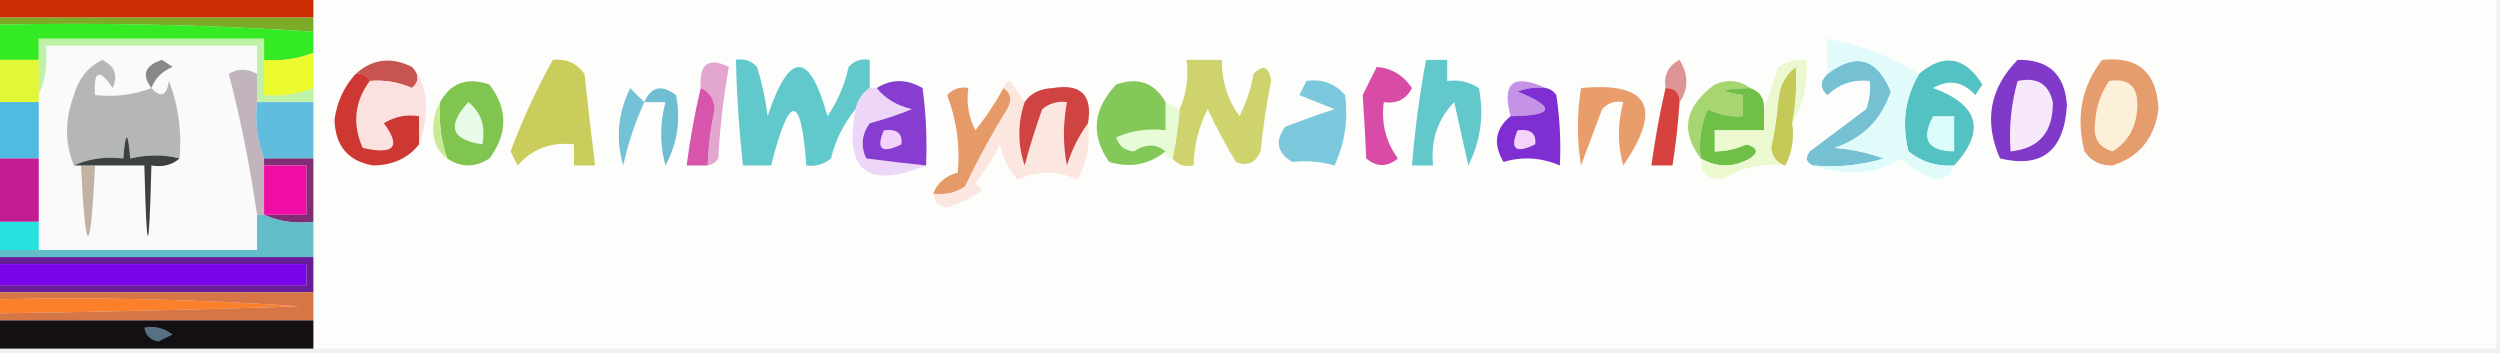
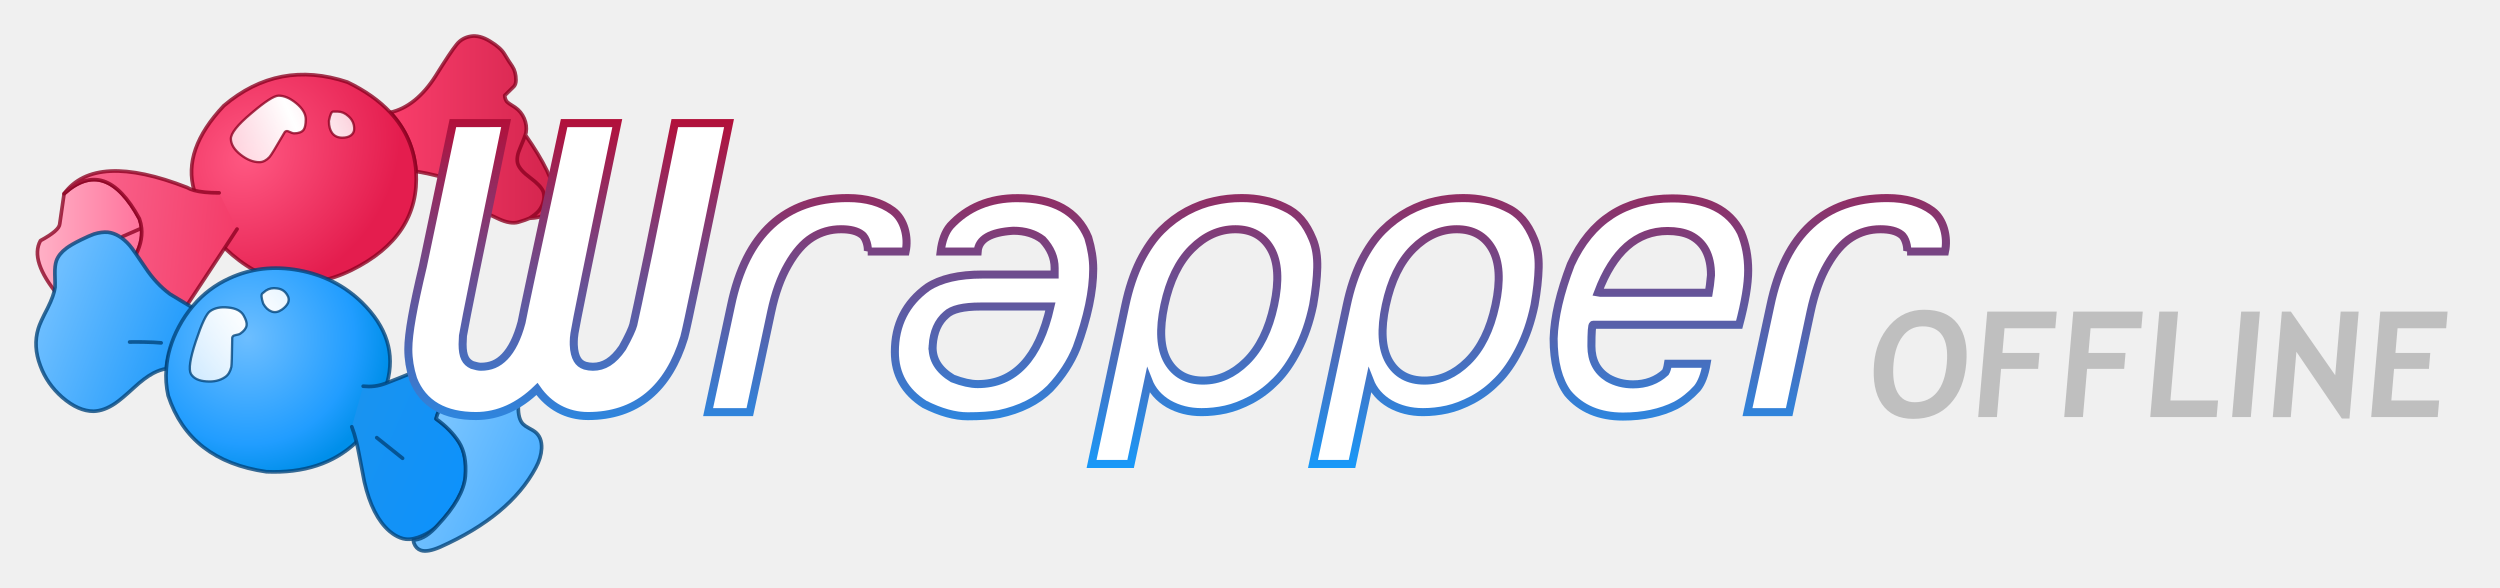
- <svg xmlns="http://www.w3.org/2000/svg" version="1.1" width="355px" height="50px" style="shape-rendering:geometricPrecision; text-rendering:geometricPrecision; image-rendering:optimizeQuality; fill-rule:evenodd; clip-rule:evenodd">
-   <g>
-     <path style="opacity:1" fill="#fdfdfc" d="M 44.5,-0.5 C 147.833,-0.5 251.167,-0.5 354.5,-0.5C 354.5,16.167 354.5,32.833 354.5,49.5C 251.167,49.5 147.833,49.5 44.5,49.5C 44.5,48.167 44.5,46.833 44.5,45.5C 44.5,44.167 44.5,42.833 44.5,41.5C 44.5,39.833 44.5,38.167 44.5,36.5C 44.5,34.833 44.5,33.167 44.5,31.5C 44.5,28.5 44.5,25.5 44.5,22.5C 44.5,19.833 44.5,17.167 44.5,14.5C 44.5,13.833 44.5,13.167 44.5,12.5C 44.5,10.833 44.5,9.167 44.5,7.5C 44.5,6.5 44.5,5.5 44.5,4.5C 44.5,3.833 44.5,3.167 44.5,2.5C 44.5,1.5 44.5,0.5 44.5,-0.5 Z" />
+ <svg xmlns="http://www.w3.org/2000/svg" width="745.8" height="175.127" viewBox="0 0 745.8 175.127">
+   <defs>
+     <linearGradient id="textBorder" gradientUnits="userSpaceOnUse" x1="121.291" y1="34.052" x2="121.291" y2="138.65">
+       <stop style="stop-color:#b30f39" offset="0" />
+       <stop style="stop-color:#1899f9" offset="1" />
+     </linearGradient>
+     <linearGradient id="pinkCandyInner" gradientUnits="userSpaceOnUse" x1="10.614" y1="70.886" x2="42.833" y2="70.886">
+       <stop style="stop-color:#ffb2c7" offset="0" />
+       <stop style="stop-color:#ff729b" offset="1" />
+     </linearGradient>
+     <linearGradient id="pinkCandyLeft" gradientUnits="userSpaceOnUse" x1="22.222" y1="68.132" x2="71.271" y2="73.197">
+       <stop style="stop-color:#fa678f" offset="0" />
+       <stop style="stop-color:#f33b68" offset="1" />
+     </linearGradient>
+     <radialGradient id="pinkCandyCenter" gradientUnits="userSpaceOnUse" cx="79.415" cy="37.505" fx="79.415" fy="37.505" r="34.026" gradientTransform="matrix(1.11868,-0.8517757,0.7344167,0.9645467,-42.54567,78.2734)">
+       <stop style="stop-color:#ff5882" offset="0" />
+       <stop style="stop-color:#e41d4e" offset="1" />
+     </radialGradient>
+     <linearGradient id="pinkCandyShine" gradientUnits="userSpaceOnUse" spreadMethod="reflect" x1="88.09" y1="37.543" x2="114.016" y2="25.967">
+       <stop style="stop-color:#fff" offset="0" />
+       <stop style="stop-color:#fff;stop-opacity:0.63" offset="1" />
+     </linearGradient>
+     <linearGradient id="pinkCandyRight" gradientUnits="userSpaceOnUse" x1="115.871" y1="38.611" x2="166.09" y2="38.611">
+       <stop style="stop-color:#f93e6b" offset="0" />
+       <stop style="stop-color:#d3244d" offset="1" />
+     </linearGradient>
+     <linearGradient id="blueCandyInner" gradientUnits="userSpaceOnUse" x1="115.469" y1="121.908" x2="158.597" y2="141.458">
+       <stop style="stop-color:#8fcfff" offset="0" />
+       <stop style="stop-color:#4fb0ff" offset="1" />
+     </linearGradient>
+     <linearGradient id="blueCandyLeft" gradientUnits="userSpaceOnUse" x1="16.677" y1="84.076" x2="74.229" y2="106.453">
+       <stop style="stop-color:#6dbeff" offset="0" />
+       <stop style="stop-color:#008cfa" offset="1" />
+     </linearGradient>
+     <radialGradient id="blueCandyCenter" gradientUnits="userSpaceOnUse" cx="90.215" cy="103.706" fx="90.215" fy="103.706" r="34.167" gradientTransform="matrix(0.9835488,-0.7661843,0.7690766,0.9872616,-94.73445,67.34679)">
+       <stop style="stop-color:#6dbeff" offset="0" />
+       <stop style="stop-color:#219dff" offset="0.75" />
+       <stop style="stop-color:#008fea" offset="1" />
+     </radialGradient>
+     <linearGradient id="blueCandyShine" gradientUnits="userSpaceOnUse" spreadMethod="reflect" x1="73.224" y1="91.764" x2="102.862" y2="67.974">
+       <stop style="stop-color:#fff" offset="0" />
+       <stop style="stop-color:#fff;stop-opacity:0.63" offset="1" />
+     </linearGradient>
+     <linearGradient id="blueCandyRight" gradientUnits="userSpaceOnUse" x1="153.811" y1="145.033" x2="200.342" y2="165.585">
+       <stop style="stop-color:#1993f0" offset="0" />
+       <stop style="stop-color:#0a91ff" offset="1" />
+     </linearGradient>
+   </defs>
+   <g title="Pink candy" style="stroke:#8a0021;stroke-width:1.1;stroke-linecap:round;stroke-linejoin:round;stroke-dasharray:none;stroke-opacity:0.78">
+     <path d="m 19.121,57.784 -1.3,9 q -0.1,1.95 -5.75,5 -3.3,5.95 5.35,16.4 l 22.45,-10.95 q 2.8,-4.8 2.35,-9.15 l -5.6,2.45 5.6,-2.45 q -0.15,-1.45 -0.65,-2.85 -10.15,-18.65 -22.45,-7.45 z" style="fill:url(#pinkCandyInner)" />
+     <path d="m 156.721,40.234 c -0.267,0.8 -0.783,2.1 -1.55,3.9 -0.8,1.8 -1.05,3.317 -0.75,4.55 0.333,1.3 1.567,2.733 3.7,4.3 2.2,1.633 3.517,3.033 3.95,4.2 0.3,0.9 0.317,1.867 0.05,2.9 -0.233,0.967 -0.667,1.867 -1.3,2.7 -0.733,0.867 -1.7,1.65 -2.9,2.35 0.133,-0.033 0.267,-0.05 0.4,-0.05 10.133,-0.533 9.6,-8.817 -1.6,-24.85 m -3.9,-20.45 c -0.767,-1.1 -1.533,-2.3 -2.3,-3.6 -0.767,-1.3 -2.2,-2.583 -4.3,-3.85 -2.1,-1.3 -4.033,-1.8 -5.8,-1.5 -1.767,0.3 -3.183,1.133 -4.25,2.5 -1.1,1.333 -3.167,4.433 -6.2,9.3 -1.9,3 -4,5.433 -6.3,7.3 -2.333,1.867 -4.75,3.067 -7.25,3.6 4.6,4.933 7.167,10.8 7.7,17.6 4.8,0.8 8.2,1.7 10.2,2.7 2,0.967 3.867,2.633 5.6,5 1.733,2.367 3.067,3.767 4,4.2 0.933,0.433 2.567,1.2 4.9,2.3 2.3,1.067 4.233,1.383 5.8,0.95 1.567,-0.467 2.667,-0.85 3.3,-1.15 1.2,-0.7 2.167,-1.483 2.9,-2.35 0.633,-0.833 1.067,-1.733 1.3,-2.7 0.267,-1.033 0.25,-2 -0.05,-2.9 -0.433,-1.167 -1.75,-2.567 -3.95,-4.2 -2.133,-1.567 -3.367,-3 -3.7,-4.3 -0.3,-1.233 -0.05,-2.75 0.75,-4.55 0.767,-1.8 1.283,-3.1 1.55,-3.9 0.1,-0.3 0.167,-0.533 0.2,-0.7 0.233,-1.4 0.05,-2.8 -0.55,-4.2 -0.6,-1.367 -1.5,-2.467 -2.7,-3.3 -1.333,-0.8 -2.167,-1.383 -2.5,-1.75 -0.367,-0.5 -0.567,-1.1 -0.6,-1.8 l 2.75,-2.7 c 0.4,-0.433 0.6,-1.067 0.6,-1.9 0,-1.633 -0.367,-3 -1.1,-4.1 z" style="fill:url(#pinkCandyRight)" />
+     <g title="Pink candy center">
+       <path d="m 116.421,33.534 c -3.267,-3.5 -7.533,-6.517 -12.8,-9.05 -13.667,-4.533 -25.95,-2.183 -36.85,7.05 -8.267,8.767 -11.217,17.183 -8.85,25.25 3.033,8.795 4.705,12.417 9.1,17.2 11.567,11.1 24.183,13.3 37.85,6.6 13.633,-6.733 20.05,-16.55 19.25,-29.45 -0.533,-6.8 -3.1,-12.667 -7.7,-17.6" style="fill:url(#pinkCandyCenter)" />
+       <path d="m 98.121,36.184 q 0,2.2 0.95,3.5 1.05,1.4 3.05,1.4 1.55,0 2.5,-0.65 1.05,-0.75 1.05,-2 0,-2.25 -1.7,-3.75 -1.5,-1.4 -3.25,-1.4 -0.5,0 -1.3,0 -0.8,0 -1.3,2.8 m -9.75,-5.3 q -2.75,-2.25 -5.25,-2.25 -2,0 -8.15,5.25 -6.2,5.2 -6.1,7.7 0.1,2.5 2.95,4.7 2.8,2.2 5.55,2.2 1.6,0 3.05,-1.55 0.65,-0.7 4.25,-6.95 0.5,-1.15 1.55,-0.6 1.05,0.5 1.45,0.5 2.1,0 2.9,-1.05 0.65,-0.9 0.65,-3.15 0,-2.45 -2.85,-4.8 z" style="fill:url(#pinkCandyShine);stroke-width:0.7" />
+     </g>
+     <path d="m 65.371,57.534 c -3.2,0 -5.683,-0.25 -7.45,-0.75 -0.867,-0.233 -1.567,-0.517 -2.1,-0.85 -18.267,-7.133 -30.5,-6.517 -36.7,1.85 8.2,-7.467 15.683,-4.983 22.45,7.45 0.333,0.933 0.55,1.883 0.65,2.85 0.3,2.9 -0.483,5.95 -2.35,9.15 l 13.05,18.15 14.1,-21.4 3.7,-5.65" style="fill:url(#pinkCandyLeft)" />
  </g>
-   <g>
-     <path style="opacity:1" fill="#cd2d04" d="M -0.5,-0.5 C 14.5,-0.5 29.5,-0.5 44.5,-0.5C 44.5,0.5 44.5,1.5 44.5,2.5C 29.5,2.5 14.5,2.5 -0.5,2.5C -0.5,1.5 -0.5,0.5 -0.5,-0.5 Z" />
+   <g title="Blue candy" style="stroke:#00437a;stroke-width:1.1;stroke-linecap:round;stroke-linejoin:round;stroke-dasharray:none;stroke-opacity:0.78">
+     <path d="m 32.171,69.284 c -1.267,-0.1 -2.65,0.083 -4.15,0.55 -0.933,0.333 -2.217,0.9 -3.85,1.7 -2.033,1 -3.5,1.85 -4.4,2.55 -1.467,1.1 -2.45,2.333 -2.95,3.7 -0.333,0.967 -0.483,2.267 -0.45,3.9 0.067,2.2 0.083,3.533 0.05,4 -0.2,1.6 -0.933,3.667 -2.2,6.2 -1.533,2.933 -2.467,4.983 -2.8,6.15 -1.067,3.5 -0.867,7.183 0.6,11.05 1.333,3.633 3.517,6.783 6.55,9.45 3.2,2.767 6.317,4.15 9.35,4.15 2.1,-0.067 4.25,-0.85 6.45,-2.35 1.233,-0.833 3.083,-2.383 5.55,-4.65 2.167,-2 4.1,-3.45 5.8,-4.35 1.333,-0.7 2.633,-1.15 3.9,-1.35 1.047,-11.786 10.181,-16.767 10.181,-16.767 0,0 -3.751,-2.23 -9.081,-5.483 -2.767,-2.033 -5.233,-4.683 -7.4,-7.95 -2.4,-3.6 -3.967,-5.817 -4.7,-6.65 -2.033,-2.3 -4.183,-3.583 -6.45,-3.85 m 10.7,32.75 c 2.1,0.033 3.833,0.117 5.2,0.25 -1.367,-0.133 -3.1,-0.217 -5.2,-0.25 -2.1,-0.033 -3.5,-0.033 -4.2,0 0.7,-0.033 2.1,-0.033 4.2,0 z" style="fill:url(#blueCandyLeft);" />
+     <g title="Blue candy center">
+       <path d="m 49.621,109.984 c -0.233,2.667 -0.05,5.35 0.55,8.05 4.267,12.933 14.033,20.5 29.3,22.7 11.167,0.467 20.117,-2.483 26.85,-8.85 5.618,-5.301 6.18,-8.743 9.15,-17.7 2.433,-8.7 -0.083,-16.7 -7.55,-24 -5.167,-5 -11.417,-8.183 -18.75,-9.55 -7.433,-1.367 -14.35,-0.567 -20.75,2.4 -4.233,1.933 -7.833,4.65 -10.8,8.15 -1.633,1.9 -3.067,4.017 -4.3,6.35 -2.2,4.133 -3.433,8.283 -3.7,12.45 z" style="fill:url(#blueCandyCenter);" />
+       <path d="m 85.771,88.134 q -1,-1.85 -3.1,-2.1 -1.9,-0.3 -3.35,0.65 -0.4,0.3 -1.05,0.85 -0.6,0.5 0.25,3.05 1,1.8 2.5,2.35 1.45,0.55 3.05,-0.55 1.3,-0.9 1.85,-2 0.5,-1.2 -0.15,-2.25 m -27.35,13.65 q -2.6,7.8 -1.45,9.8 1.25,2 4.65,2.2 3.3,0.25 5.55,-1.3 1.35,-0.9 1.85,-3.05 0.15,-0.9 0.25,-8.1 -0.15,-1.2 0.95,-1.35 1.15,-0.2 1.45,-0.45 1.75,-1.2 1.9,-2.5 0.15,-1.1 -0.9,-2.95 -1.2,-2.05 -4.65,-2.35 -3.3,-0.35 -5.35,1.1 -1.65,1.1 -4.25,8.95 z" style="fill:url(#blueCandyShine);stroke-width:0.7" />
+     </g>
+     <path d="m 151.767,151.279 c 0.5,1.3 0.967,2.833 1.4,4.6 0.267,1.067 0.517,2.233 0.75,3.5 0.367,1.833 0.9,4.6 1.6,8.3 1.567,6.867 4.067,11.783 7.5,14.75 1.005,0.864 3.339,2.566 5.867,2.412 3.426,-0.209 7.209,-2.647 8.533,-4.162 5.133,-5.467 7.883,-10.333 8.25,-14.6 0.333,-4.3 -0.317,-7.717 -1.95,-10.25 -1.633,-2.533 -3.9,-4.833 -6.8,-6.9 0.8,-3.3 3.183,-6.6 7.15,-9.9 3.467,-2.9 6.667,-4.4 9.6,-4.5 -0.633,-1.167 -2.833,-1.783 -6.6,-1.85 -7.067,-0.167 -12.633,0.583 -16.7,2.25 -3.5,1.433 -6.183,2.517 -8.492,3.392 -2.308,0.875 -4.408,1.092 -6.708,0.858 m 4.05,15.35 7.7,6.15 -7.7,-6.15" transform="translate(-46.82152,-23.96685)" style="fill:url(#blueCandyRight);" />
+     <path d="m 153.921,115.184 q -0.95,-1.85 -4.55,-3.45 -1.45,-0.65 -2.55,-1.2 -4.4,0.15 -9.6,4.5 -5.95,4.95 -7.15,9.9 4.35,3.1 6.8,6.9 2.45,3.8 1.95,10.25 -0.55,6.4 -8.25,14.6 -3.45,3.95 -6.65,4.35 l -0.6,0.1 q 0,0.45 0.2,0.95 0.6,1.6 2.05,2.1 1.95,0.65 5.75,-1 20.8,-9.3 28.5,-23.65 1.6,-2.9 1.75,-5.75 0.15,-3.35 -2,-5 -0.45,-0.35 -1.75,-1.05 -1.2,-0.65 -1.75,-1.2 -1.55,-1.5 -1.45,-5.4 0.15,-4.4 -0.7,-5.95 z" style="fill:url(#blueCandyInner);" />
  </g>
-   <g>
-     <path style="opacity:1" fill="#7bab27" d="M -0.5,3.5 C -0.5,3.167 -0.5,2.833 -0.5,2.5C 14.5,2.5 29.5,2.5 44.5,2.5C 44.5,3.167 44.5,3.833 44.5,4.5C 29.578,3.517 14.578,3.184 -0.5,3.5 Z" />
+   <g aria-label="Wrapper" transform="translate(0,1.103285)" style="fill:#fff;stroke:url(#textBorder);stroke-width:2.4">
+     <path d="m 258.856,73.934 h 11.315 c 0.896,-4.257 -0.373,-9.599 -3.809,-12.138 -3.436,-2.539 -7.917,-3.809 -13.444,-3.809 -18.747,0 -30.361,10.68 -34.842,32.041 l -6.834,31.817 h 12.436 l 6.386,-29.913 c 1.195,-5.602 2.876,-10.27 5.041,-14.004 2.166,-3.809 4.556,-6.535 7.17,-8.178 2.614,-1.643 5.49,-2.465 8.627,-2.465 2.763,0 4.817,0.523 6.162,1.568 1.419,0.971 2.017,3.96 1.793,5.08 z" />
+     <path d="m 337.285,137.306 5.266,-24.871 q 1.681,4.369 6.05,6.946 4.369,2.465 9.859,2.465 3.585,0 7.17,-0.784 3.585,-0.784 7.618,-2.913 4.145,-2.241 7.506,-5.714 3.473,-3.473 6.386,-9.187 3.025,-5.826 4.593,-13.332 1.12,-6.386 1.232,-11.203 0.112,-4.929 -1.344,-8.402 -1.456,-3.585 -3.473,-5.938 -2.017,-2.353 -5.041,-3.697 -3.025,-1.456 -6.05,-2.017 -3.025,-0.672 -6.61,-0.672 -4.257,0 -8.178,0.896 -3.921,0.784 -8.178,3.025 -4.145,2.241 -7.618,5.714 -3.473,3.473 -6.386,9.187 -2.801,5.714 -4.369,13.108 l -10.083,47.39 z m 11.091,-30.585 q -3.361,-5.826 -1.008,-16.805 2.353,-10.979 8.178,-16.805 5.826,-5.826 12.996,-5.826 7.17,0 10.531,5.826 3.361,5.826 1.008,16.805 -2.353,10.979 -8.29,16.805 -5.826,5.714 -12.884,5.714 -7.17,0 -10.531,-5.714 z" />
+     <path d="m 403.332,137.306 5.266,-24.871 q 1.68,4.369 6.05,6.946 4.369,2.465 9.859,2.465 3.585,0 7.17,-0.784 3.585,-0.784 7.618,-2.913 4.145,-2.241 7.506,-5.714 3.473,-3.473 6.386,-9.187 3.025,-5.826 4.593,-13.332 1.12,-6.386 1.232,-11.203 0.112,-4.929 -1.344,-8.402 -1.456,-3.585 -3.473,-5.938 -2.017,-2.353 -5.041,-3.697 -3.025,-1.456 -6.05,-2.017 -3.025,-0.672 -6.61,-0.672 -4.257,0 -8.178,0.896 -3.921,0.784 -8.178,3.025 -4.145,2.241 -7.618,5.714 -3.473,3.473 -6.386,9.187 -2.801,5.714 -4.369,13.108 l -10.083,47.39 z m 11.091,-30.585 q -3.361,-5.826 -1.008,-16.805 2.353,-10.979 8.178,-16.805 5.826,-5.826 12.996,-5.826 7.17,0 10.531,5.826 3.361,5.826 1.008,16.805 -2.353,10.979 -8.29,16.805 -5.826,5.714 -12.884,5.714 -7.17,0 -10.531,-5.714 z" />
+     <path d="m 568.923,73.934 h 11.315 c 0.896,-4.257 -0.373,-9.599 -3.809,-12.138 -3.436,-2.539 -7.917,-3.809 -13.444,-3.809 -18.747,0 -30.361,10.68 -34.842,32.041 l -6.834,31.817 h 12.436 l 6.386,-29.913 c 1.195,-5.602 2.876,-10.27 5.041,-14.004 2.166,-3.809 4.556,-6.535 7.17,-8.178 2.614,-1.643 5.49,-2.465 8.627,-2.465 2.763,0 4.817,0.523 6.162,1.568 1.419,0.971 2.017,3.96 1.793,5.08 z" />
+     <path d="m 303.522,58.008 c 10.816,0 17.855,3.917 21.116,11.751 0.994,3.301 1.491,6.422 1.491,9.365 0,6.601 -1.65,14.435 -4.951,23.502 -1.75,4.335 -4.394,8.391 -7.933,12.168 -3.778,3.738 -8.848,6.283 -15.211,7.635 -2.426,0.437 -5.547,0.656 -9.365,0.656 -3.818,0 -8.112,-1.193 -12.884,-3.579 -5.885,-3.738 -8.828,-8.947 -8.828,-15.628 0,-8.152 3.241,-14.574 9.723,-19.267 3.857,-2.545 9.345,-3.818 16.463,-3.818 h 21.474 v -1.968 c 0,-3.022 -1.193,-5.826 -3.579,-8.411 -2.306,-1.789 -5.229,-2.684 -8.768,-2.684 -6.8,0.437 -10.339,2.465 -10.618,6.203 H 280.616 c 0.398,-3.301 1.352,-5.845 2.863,-7.635 5.09,-5.528 11.771,-8.291 20.042,-8.291 z M 278.231,101.969 c -0.239,4.016 1.75,7.297 5.965,9.842 2.903,1.113 5.388,1.67 7.456,1.67 10.975,0 18.213,-7.715 21.712,-23.144 h -20.818 c -5.17,0 -8.59,0.815 -10.26,2.446 -2.426,2.068 -3.778,5.13 -4.056,9.186 z" />
+     <path d="m 498.91,58.087 c 10.22,0 17.04,3.4 20.46,10.2 1.432,3.42 2.147,7.178 2.147,11.274 0,4.096 -0.895,9.504 -2.684,16.225 h -43.604 c -0.318,0 -0.477,2.127 -0.477,6.382 0,4.255 1.65,7.416 4.951,9.484 2.227,1.273 4.712,1.909 7.456,1.909 3.857,0 7.078,-1.193 9.663,-3.579 0.318,-0.517 0.577,-1.292 0.775,-2.565 h 11.512 c -0.557,3.261 -1.491,5.706 -2.804,7.337 -1.949,2.147 -4.076,3.837 -6.382,5.07 -4.494,2.227 -9.743,3.34 -15.747,3.34 -7.039,0 -12.526,-2.306 -16.463,-6.919 -2.823,-3.857 -4.235,-9.305 -4.235,-16.344 0.199,-6.363 1.909,-13.739 5.13,-22.13 6.005,-13.123 16.105,-19.684 30.302,-19.684 z m -22.19,28.035 0.716,0.119 h 32.33 c 0.239,-1.312 0.457,-3.062 0.656,-5.249 0,-5.885 -2.088,-9.862 -6.263,-11.93 -1.829,-0.835 -4.056,-1.253 -6.681,-1.253 -9.226,0 -16.145,6.104 -20.758,18.312 z" />
+     <path d="m 135.111,35.614 -8.957,42.689 c -2.865,12.027 -4.346,20.054 -4.346,24.768 0,2.963 0.481,5.925 1.428,8.852 l 0.021,0.062 0.023,0.062 c 1.383,3.583 3.772,6.449 6.982,8.287 3.21,1.838 7.152,2.674 11.721,2.674 6.734,0 12.872,-2.898 18.205,-8.062 3.602,5.13 8.876,8.062 15.258,8.062 7.021,0 13.14,-1.984 17.988,-5.977 4.848,-3.993 8.368,-9.88 10.672,-17.436 l 0.012,-0.037 0.01,-0.037 c 0.484,-1.792 1.737,-7.651 3.955,-18.285 2.218,-10.634 4.776,-22.958 8.812,-42.743 l 0.588,-2.879 h -16.176 l -7.814,38.587 c -2.661,12.828 -4.234,20.208 -4.568,21.547 -0.27,1.078 -1.38,3.572 -3.238,6.887 -2.798,4.051 -5.576,5.67 -8.809,5.67 -0.799,0 -1.569,-0.111 -2.336,-0.32 -1.094,-0.377 -1.772,-0.919 -2.33,-1.852 -0.567,-0.947 -0.975,-2.384 -1.047,-4.383 v -1.006 c 0,-0.587 0.066,-1.4 0.213,-2.393 l 0.006,-0.039 0.004,-0.041 c 0.002,-0.017 0.326,-1.894 0.881,-4.723 0.555,-2.829 1.365,-6.865 2.428,-12.102 2.126,-10.473 4.698,-22.868 8.853,-42.948 l 0.598,-2.885 h -15.861 l -0.408,1.896 c -4.156,19.367 -6.739,31.211 -8.886,41.304 -2.12,9.964 -3.175,14.946 -3.402,16.244 -1.265,4.757 -3.016,8.134 -5.029,10.223 -2.014,2.088 -4.218,3.023 -7.145,3.023 -0.505,0 -1.413,-0.165 -2.527,-0.512 -1.963,-0.92 -2.887,-2.497 -2.887,-6.215 0,-0.325 0.039,-1.264 0.109,-2.521 0.852,-4.982 4.576,-23.333 12.275,-60.558 l 0.596,-2.885 z" />
  </g>
-   <g>
-     <path style="opacity:1" fill="#33ea23" d="M -0.5,3.5 C 14.578,3.184 29.578,3.517 44.5,4.5C 44.5,5.5 44.5,6.5 44.5,7.5C 42.283,8.369 39.95,8.702 37.5,8.5C 37.5,7.5 37.5,6.5 37.5,5.5C 26.833,5.5 16.167,5.5 5.5,5.5C 5.5,6.5 5.5,7.5 5.5,8.5C 3.5,8.5 1.5,8.5 -0.5,8.5C -0.5,6.833 -0.5,5.167 -0.5,3.5 Z" />
-   </g>
-   <g>
-     <path style="opacity:1" fill="#bdf2a7" d="M 37.5,8.5 C 37.5,10.167 37.5,11.833 37.5,13.5C 39.95,13.702 42.283,13.369 44.5,12.5C 44.5,13.167 44.5,13.833 44.5,14.5C 41.833,14.5 39.167,14.5 36.5,14.5C 36.5,13.167 36.5,11.833 36.5,10.5C 36.5,9.167 36.5,7.833 36.5,6.5C 26.5,6.5 16.5,6.5 6.5,6.5C 6.802,9.059 6.468,11.393 5.5,13.5C 5.5,11.833 5.5,10.167 5.5,8.5C 5.5,7.5 5.5,6.5 5.5,5.5C 16.167,5.5 26.833,5.5 37.5,5.5C 37.5,6.5 37.5,7.5 37.5,8.5 Z" />
-   </g>
-   <g>
-     <path style="opacity:1" fill="#f9faf9" d="M 36.5,10.5 C 35.033,9.708 33.7,9.708 32.5,10.5C 34.199,17.043 35.533,23.709 36.5,30.5C 36.5,32.167 36.5,33.833 36.5,35.5C 26.167,35.5 15.833,35.5 5.5,35.5C 5.5,34.167 5.5,32.833 5.5,31.5C 5.5,28.5 5.5,25.5 5.5,22.5C 5.5,19.833 5.5,17.167 5.5,14.5C 5.5,14.167 5.5,13.833 5.5,13.5C 6.468,11.393 6.802,9.059 6.5,6.5C 16.5,6.5 26.5,6.5 36.5,6.5C 36.5,7.833 36.5,9.167 36.5,10.5 Z" />
-   </g>
-   <g>
-     <path style="opacity:1" fill="#e2f836" d="M -0.5,8.5 C 1.5,8.5 3.5,8.5 5.5,8.5C 5.5,10.167 5.5,11.833 5.5,13.5C 5.5,13.833 5.5,14.167 5.5,14.5C 3.5,14.5 1.5,14.5 -0.5,14.5C -0.5,12.5 -0.5,10.5 -0.5,8.5 Z" />
-   </g>
-   <g>
-     <path style="opacity:1" fill="#ebfb2e" d="M 44.5,7.5 C 44.5,9.167 44.5,10.833 44.5,12.5C 42.283,13.369 39.95,13.702 37.5,13.5C 37.5,11.833 37.5,10.167 37.5,8.5C 39.95,8.702 42.283,8.369 44.5,7.5 Z" />
-   </g>
-   <g>
-     <path style="opacity:1" fill="#8a8789" d="M 21.5,12.5 C 20.072,10.623 20.572,9.289 23,8.5C 23.5,8.833 24,9.167 24.5,9.5C 23.006,10.141 22.006,11.141 21.5,12.5 Z" />
-   </g>
-   <g>
-     <path style="opacity:1" fill="#c8544f" d="M 58.5,9.5 C 59.562,10.575 59.562,11.575 58.5,12.5C 56.591,11.652 54.591,11.318 52.5,11.5C 52.158,10.662 51.492,10.328 50.5,10.5C 52.881,8.36 55.548,8.027 58.5,9.5 Z" />
-   </g>
-   <g>
-     <path style="opacity:1" fill="#e3a7cf" d="M 100.5,23.5 C 100.572,20.807 100.905,18.14 101.5,15.5C 101.36,13.97 100.693,12.97 99.5,12.5C 99.248,9.068 100.581,8.068 103.5,9.5C 102.726,13.779 102.226,18.113 102,22.5C 101.617,23.056 101.117,23.389 100.5,23.5 Z" />
-   </g>
-   <g>
-     <path style="opacity:1" fill="#dc9495" d="M 238.5,14.5 C 238.5,13.167 237.833,12.5 236.5,12.5C 236.222,10.654 236.889,9.32 238.5,8.5C 239.793,10.636 239.793,12.636 238.5,14.5 Z" />
-   </g>
-   <g>
-     <path style="opacity:1" fill="#c1b4bd" d="M 36.5,10.5 C 36.5,11.833 36.5,13.167 36.5,14.5C 36.194,17.385 36.527,20.052 37.5,22.5C 37.5,22.833 37.5,23.167 37.5,23.5C 37.5,25.833 37.5,28.167 37.5,30.5C 37.167,30.5 36.833,30.5 36.5,30.5C 35.533,23.709 34.199,17.043 32.5,10.5C 33.7,9.708 35.033,9.708 36.5,10.5 Z" />
-   </g>
-   <g>
-     <path style="opacity:1" fill="#cacd5b" d="M 78.5,8.5 C 80.39,8.296 81.89,8.963 83,10.5C 83.465,14.848 83.965,19.181 84.5,23.5C 83.5,23.5 82.5,23.5 81.5,23.5C 81.5,22.5 81.5,21.5 81.5,20.5C 78.254,20.135 75.588,21.135 73.5,23.5C 73.167,22.833 72.833,22.167 72.5,21.5C 74.196,16.97 76.196,12.636 78.5,8.5 Z" />
-   </g>
-   <g>
-     <path style="opacity:1" fill="#81c551" d="M 63.5,22.5 C 62.612,19.945 62.279,17.279 62.5,14.5C 64.008,11.75 66.341,10.916 69.5,12C 72.128,15.465 72.128,18.965 69.5,22.5C 67.468,23.819 65.468,23.819 63.5,22.5 Z" />
-   </g>
-   <g>
-     <path style="opacity:1" fill="#e89d6b" d="M 224.5,12.5 C 234.153,11.601 236.153,15.268 230.5,23.5C 229.679,20.553 229.679,17.553 230.5,14.5C 229.325,14.281 228.325,14.614 227.5,15.5C 226.499,18.172 225.499,20.839 224.5,23.5C 223.921,19.904 223.921,16.238 224.5,12.5 Z" />
-   </g>
-   <g>
-     <path style="opacity:1" fill="#c4c958" d="M 254.5,17.5 C 254.795,19.735 254.461,21.735 253.5,23.5C 252.351,23.209 251.684,22.376 251.5,21C 251.956,18.853 252.289,16.686 252.5,14.5C 252.598,12.381 253.431,10.714 255,9.5C 255.175,12.157 255.008,14.824 254.5,17.5 Z" />
-   </g>
-   <g>
-     <path style="opacity:1" fill="#b5b7b7" d="M 21.5,12.5 C 22.825,13.953 23.658,13.619 24,11.5C 25.337,15.026 25.837,18.692 25.5,22.5C 23.302,21.933 20.969,21.933 18.5,22.5C 18.167,18.5 17.833,18.5 17.5,22.5C 14.941,22.198 12.607,22.532 10.5,23.5C 9.194,20.313 9.194,16.98 10.5,13.5C 11.136,11.205 12.469,9.539 14.5,8.5C 16.283,9.348 16.783,10.681 16,12.5C 14.092,9.668 13.259,10.001 13.5,13.5C 16.385,13.806 19.052,13.473 21.5,12.5 Z" />
-   </g>
-   <g>
-     <path style="opacity:1" fill="#fbe2e1" d="M 58.5,9.5 C 59.787,10.871 60.453,12.705 60.5,15C 60.494,17.033 60.161,18.866 59.5,20.5C 59.5,19.167 59.5,17.833 59.5,16.5C 57.712,16.215 56.045,16.548 54.5,17.5C 57.003,20.856 56.003,22.023 51.5,21C 50.01,17.603 50.344,14.436 52.5,11.5C 54.591,11.318 56.591,11.652 58.5,12.5C 59.562,11.575 59.562,10.575 58.5,9.5 Z" />
-   </g>
-   <g>
-     <path style="opacity:1" fill="#6ebdd3" d="M 91.5,14.5 C 92.455,12.29 93.955,11.957 96,13.5C 96.694,17.002 96.194,20.335 94.5,23.5C 93.679,20.553 93.679,17.553 94.5,14.5C 93.5,14.5 92.5,14.5 91.5,14.5 Z" />
-   </g>
-   <g>
-     <path style="opacity:1" fill="#a6d571" d="M 248.5,12.5 C 244.162,12.622 243.828,12.955 247.5,13.5C 247.5,14.5 247.5,15.5 247.5,16.5C 245.738,16.643 244.071,16.309 242.5,15.5C 241.526,17.743 241.192,20.076 241.5,22.5C 238.562,18.608 239.229,15.108 243.5,12C 245.387,11.22 247.054,11.387 248.5,12.5 Z" />
-   </g>
-   <g>
-     <path style="opacity:1" fill="#e69d6e" d="M 298.5,8.5 C 303.627,7.958 306.294,10.291 306.5,15.5C 305.971,19.585 303.805,22.251 300,23.5C 298.289,23.561 296.956,22.894 296,21.5C 294.743,16.617 295.576,12.284 298.5,8.5 Z" />
-   </g>
-   <g>
-     <path style="opacity:1" fill="#ced36d" d="M 166.5,22.5 C 166.993,20.194 167.326,17.861 167.5,15.5C 168.468,13.393 168.802,11.059 168.5,8.5C 170.167,8.5 171.833,8.5 173.5,8.5C 173.46,11.425 174.293,14.091 176,16.5C 176.973,14.608 177.64,12.608 178,10.5C 179.342,9.098 180.176,9.431 180.5,11.5C 179.837,14.806 179.337,18.139 179,21.5C 178.275,23.158 177.108,23.658 175.5,23C 174.035,20.57 172.702,18.07 171.5,15.5C 170.205,18.012 169.539,20.679 169.5,23.5C 168.209,23.737 167.209,23.404 166.5,22.5 Z" />
-   </g>
-   <g>
-     <path style="opacity:1" fill="#d84ca8" d="M 195.5,9.5 C 197.606,9.679 199.272,10.679 200.5,12.5C 199.68,14.111 198.346,14.778 196.5,14.5C 196.11,17.466 196.777,20.132 198.5,22.5C 196.994,23.747 195.494,23.747 194,22.5C 193.873,19.396 193.707,16.396 193.5,13.5C 194.18,12.14 194.847,10.807 195.5,9.5 Z" />
-   </g>
-   <g>
-     <path style="opacity:1" fill="#c493e7" d="M 219.5,12.5 C 218.127,12.343 216.793,12.51 215.5,13C 221.03,15.259 220.696,16.426 214.5,16.5C 213.213,11.733 214.88,10.4 219.5,12.5 Z" />
-   </g>
-   <g>
-     <path style="opacity:1" fill="#70c048" d="M 248.5,12.5 C 249.906,12.973 250.573,13.973 250.5,15.5C 250.5,16.5 250.5,17.5 250.5,18.5C 248.167,18.5 245.833,18.5 243.5,18.5C 243.5,19.5 243.5,20.5 243.5,21.5C 245.06,21.481 246.56,21.148 248,20.5C 249.608,20.974 249.774,21.641 248.5,22.5C 246.135,23.822 243.802,23.822 241.5,22.5C 241.192,20.076 241.526,17.743 242.5,15.5C 244.071,16.309 245.738,16.643 247.5,16.5C 247.5,15.5 247.5,14.5 247.5,13.5C 243.828,12.955 244.162,12.622 248.5,12.5 Z" />
-   </g>
-   <g>
-     <path style="opacity:1" fill="#cbea95" d="M 62.5,14.5 C 62.279,17.279 62.612,19.945 63.5,22.5C 62.252,21.666 61.585,20.333 61.5,18.5C 61.511,16.955 61.844,15.622 62.5,14.5 Z" />
-   </g>
-   <g>
-     <path style="opacity:1" fill="#e8fbe9" d="M 66.5,14.5 C 68.308,15.918 68.975,17.918 68.5,20.5C 64.067,19.869 63.4,17.869 66.5,14.5 Z" />
-   </g>
-   <g>
-     <path style="opacity:1" fill="#76c0d3" d="M 257.5,23.5 C 256.475,23.103 256.308,22.437 257,21.5C 259.667,19.5 262.333,17.5 265,15.5C 265.49,14.207 265.657,12.873 265.5,11.5C 263.173,11.247 261.173,11.914 259.5,13.5C 258.438,12.575 258.438,11.575 259.5,10.5C 263.517,7.402 266.517,8.236 268.5,13C 267.193,16.974 264.526,19.641 260.5,21C 262.9,21.186 265.234,21.686 267.5,22.5C 264.232,23.487 260.898,23.82 257.5,23.5 Z" />
-   </g>
-   <g>
-     <path style="opacity:1" fill="#54c1c3" d="M 277.5,23.5 C 275.064,23.683 272.897,23.016 271,21.5C 270.013,17.525 270.513,13.858 272.5,10.5C 276.002,7.524 279.002,8.024 281.5,12C 281.167,12.5 280.833,13 280.5,13.5C 278.724,11.553 276.724,11.22 274.5,12.5C 281.012,14.888 282.012,18.555 277.5,23.5 Z" />
-   </g>
-   <g>
-     <path style="opacity:1" fill="#8139ca" d="M 286.5,8.5 C 290.919,8.419 293.252,10.586 293.5,15C 293.103,21.424 289.936,23.924 284,22.5C 281.688,17.229 282.522,12.562 286.5,8.5 Z" />
-   </g>
-   <g>
-     <path style="opacity:1" fill="#f7e8fc" d="M 286.5,11.5 C 289.261,10.915 290.927,11.915 291.5,14.5C 291.56,18.756 289.56,21.09 285.5,21.5C 285.253,18.061 285.586,14.728 286.5,11.5 Z" />
-   </g>
-   <g>
-     <path style="opacity:1" fill="#60bdde" d="M 36.5,14.5 C 39.167,14.5 41.833,14.5 44.5,14.5C 44.5,17.167 44.5,19.833 44.5,22.5C 42.167,22.5 39.833,22.5 37.5,22.5C 36.527,20.052 36.194,17.385 36.5,14.5 Z" />
-   </g>
-   <g>
-     <path style="opacity:1" fill="#73c2d7" d="M 91.5,14.5 C 90.185,17.353 89.185,20.353 88.5,23.5C 87.399,19.753 87.732,16.086 89.5,12.5C 90.182,13.243 90.849,13.909 91.5,14.5 Z" />
-   </g>
-   <g>
-     <path style="opacity:1" fill="#fce6e0" d="M 142.5,12.5 C 142.56,11.957 142.893,11.624 143.5,11.5C 144.176,12.602 144.842,13.602 145.5,14.5C 144.491,17.527 144.491,20.527 145.5,23.5C 146.228,20.788 147.061,18.121 148,15.5C 149.011,14.663 150.178,14.33 151.5,14.5C 150.932,17.588 150.932,20.588 151.5,23.5C 152.208,21.255 153.208,19.255 154.5,17.5C 154.875,20.396 154.375,23.063 153,25.5C 150.199,24.205 147.366,24.205 144.5,25.5C 143.194,24.088 142.36,22.421 142,20.5C 141.017,22.448 139.85,24.282 138.5,26C 138.833,26.333 139.167,26.667 139.5,27C 137.933,28.076 136.266,28.909 134.5,29.5C 133.287,29.253 132.62,28.586 132.5,27.5C 134.144,27.713 135.644,27.38 137,26.5C 138.816,22.707 140.816,19.04 143,15.5C 143.74,14.251 143.573,13.251 142.5,12.5 Z" />
-   </g>
-   <g>
-     <path style="opacity:1" fill="#4fbbe1" d="M -0.5,14.5 C 1.5,14.5 3.5,14.5 5.5,14.5C 5.5,17.167 5.5,19.833 5.5,22.5C 3.5,22.5 1.5,22.5 -0.5,22.5C -0.5,19.833 -0.5,17.167 -0.5,14.5 Z" />
-   </g>
-   <g>
-     <path style="opacity:1" fill="#d756ac" d="M 99.5,12.5 C 100.693,12.97 101.36,13.97 101.5,15.5C 100.905,18.14 100.572,20.807 100.5,23.5C 99.5,23.5 98.5,23.5 97.5,23.5C 97.984,19.768 98.651,16.101 99.5,12.5 Z" />
-   </g>
-   <g>
-     <path style="opacity:1" fill="#61c9cb" d="M 123.5,12.5 C 122.449,13.222 121.782,14.222 121.5,15.5C 119.837,17.493 118.67,19.826 118,22.5C 116.989,23.337 115.822,23.67 114.5,23.5C 113.765,13.188 112.098,13.188 109.5,23.5C 108.167,23.5 106.833,23.5 105.5,23.5C 104.947,18.518 104.613,13.518 104.5,8.5C 105.675,8.281 106.675,8.614 107.5,9.5C 108.213,11.776 108.713,14.109 109,16.5C 112.097,7.194 114.931,7.194 117.5,16.5C 118.949,14.389 119.949,12.056 120.5,9.5C 121.325,8.614 122.325,8.281 123.5,8.5C 123.5,9.833 123.5,11.167 123.5,12.5 Z" />
-   </g>
-   <g>
-     <path style="opacity:1" fill="#e7fbd7" d="M 165.5,14.5 C 166.167,14.833 166.833,15.167 167.5,15.5C 167.326,17.861 166.993,20.194 166.5,22.5C 165.833,22.5 165.5,22.167 165.5,21.5C 164.177,20.392 162.677,20.392 161,21.5C 159.72,21.387 158.887,20.72 158.5,19.5C 160.743,18.526 163.076,18.192 165.5,18.5C 165.5,17.167 165.5,15.833 165.5,14.5 Z" />
-   </g>
-   <g>
-     <path style="opacity:1" fill="#63c8cb" d="M 202.5,8.5 C 203.5,8.5 204.5,8.5 205.5,8.5C 205.5,9.5 205.5,10.5 205.5,11.5C 207.144,11.287 208.644,11.62 210,12.5C 210.761,16.337 210.261,20.004 208.5,23.5C 207.833,20.5 207.167,17.5 206.5,14.5C 204.133,16.95 203.133,19.95 203.5,23.5C 202.5,23.5 201.5,23.5 200.5,23.5C 200.908,18.463 201.574,13.463 202.5,8.5 Z" />
-   </g>
-   <g>
-     <path style="opacity:1" fill="#7f2fd1" d="M 219.5,12.5 C 220.117,12.611 220.617,12.944 221,13.5C 221.498,16.817 221.665,20.15 221.5,23.5C 218.838,22.361 216.171,22.194 213.5,23C 211.98,20.448 212.313,18.282 214.5,16.5C 220.696,16.426 221.03,15.259 215.5,13C 216.793,12.51 218.127,12.343 219.5,12.5 Z" />
-   </g>
-   <g>
-     <path style="opacity:1" fill="#d6423d" d="M 236.5,12.5 C 237.833,12.5 238.5,13.167 238.5,14.5C 238.296,17.518 237.963,20.518 237.5,23.5C 236.5,23.5 235.5,23.5 234.5,23.5C 235.008,19.803 235.674,16.136 236.5,12.5 Z" />
-   </g>
-   <g>
-     <path style="opacity:1" fill="#ecf8cf" d="M 254.5,17.5 C 255.008,14.824 255.175,12.157 255,9.5C 253.431,10.714 252.598,12.381 252.5,14.5C 252.289,16.686 251.956,18.853 251.5,21C 251.684,22.376 252.351,23.209 253.5,23.5C 250.462,23.028 247.462,23.695 244.5,25.5C 242.484,25.484 241.484,24.484 241.5,22.5C 243.802,23.822 246.135,23.822 248.5,22.5C 249.774,21.641 249.608,20.974 248,20.5C 246.56,21.148 245.06,21.481 243.5,21.5C 243.5,20.5 243.5,19.5 243.5,18.5C 245.833,18.5 248.167,18.5 250.5,18.5C 250.5,17.5 250.5,16.5 250.5,15.5C 251.165,13.631 251.831,11.631 252.5,9.5C 253.736,8.754 255.07,8.421 256.5,8.5C 256.785,11.829 256.118,14.829 254.5,17.5 Z" />
-   </g>
-   <g>
-     <path style="opacity:1" fill="#e1fbfb" d="M 272.5,10.5 C 270.513,13.858 270.013,17.525 271,21.5C 272.897,23.016 275.064,23.683 277.5,23.5C 277.209,24.649 276.376,25.316 275,25.5C 273.08,24.912 271.413,23.912 270,22.5C 268.13,23.744 265.964,24.41 263.5,24.5C 261.304,24.495 259.304,24.162 257.5,23.5C 260.898,23.82 264.232,23.487 267.5,22.5C 265.234,21.686 262.9,21.186 260.5,21C 264.526,19.641 267.193,16.974 268.5,13C 266.517,8.236 263.517,7.402 259.5,10.5C 259.5,8.833 259.5,7.167 259.5,5.5C 264.205,6.358 268.538,8.025 272.5,10.5 Z" />
-   </g>
-   <g>
-     <path style="opacity:1" fill="#eed6f8" d="M 123.5,12.5 C 123.833,12.5 124.167,12.5 124.5,12.5C 125.678,13.999 127.345,14.999 129.5,15.5C 127.535,16.292 125.535,16.959 123.5,17.5C 122.369,19.075 122.202,20.741 123,22.5C 125.889,22.88 128.723,23.214 131.5,23.5C 123.121,26.896 119.788,24.229 121.5,15.5C 121.782,14.222 122.449,13.222 123.5,12.5 Z" />
-   </g>
-   <g>
-     <path style="opacity:1" fill="#cf4343" d="M 154.5,17.5 C 153.208,19.255 152.208,21.255 151.5,23.5C 150.932,20.588 150.932,17.588 151.5,14.5C 150.178,14.33 149.011,14.663 148,15.5C 147.061,18.121 146.228,20.788 145.5,23.5C 144.491,20.527 144.491,17.527 145.5,14.5C 146.334,13.252 147.667,12.585 149.5,12.5C 153.51,11.843 155.176,13.509 154.5,17.5 Z" />
-   </g>
-   <g>
-     <path style="opacity:1" fill="#f5d3fb" d="M 215.5,18.5 C 217.355,18.272 218.188,18.939 218,20.5C 215.192,21.86 214.359,21.193 215.5,18.5 Z" />
-   </g>
-   <g>
-     <path style="opacity:1" fill="#dcfcfc" d="M 274.5,16.5 C 275.5,16.5 276.5,16.5 277.5,16.5C 277.5,18.167 277.5,19.833 277.5,21.5C 273.716,21.475 272.716,19.808 274.5,16.5 Z" />
-   </g>
-   <g>
-     <path style="opacity:1" fill="#fdf0d9" d="M 299.5,11.5 C 302.243,11.077 303.576,12.244 303.5,15C 303.441,17.905 302.274,20.072 300,21.5C 298.053,20.956 297.22,19.623 297.5,17.5C 297.611,15.286 298.278,13.286 299.5,11.5 Z" />
-   </g>
-   <g>
-     <path style="opacity:1" fill="#873dcf" d="M 131.5,23.5 C 128.723,23.214 125.889,22.88 123,22.5C 122.202,20.741 122.369,19.075 123.5,17.5C 125.535,16.959 127.535,16.292 129.5,15.5C 127.345,14.999 125.678,13.999 124.5,12.5C 126.56,11.189 128.726,11.189 131,12.5C 131.499,16.152 131.665,19.818 131.5,23.5 Z" />
-   </g>
-   <g>
-     <path style="opacity:1" fill="#f3d3fb" d="M 125.5,18.5 C 127.355,18.272 128.188,18.939 128,20.5C 125.192,21.86 124.359,21.193 125.5,18.5 Z" />
-   </g>
-   <g>
-     <path style="opacity:1" fill="#83c858" d="M 165.5,14.5 C 165.5,15.833 165.5,17.167 165.5,18.5C 163.076,18.192 160.743,18.526 158.5,19.5C 158.887,20.72 159.72,21.387 161,21.5C 162.677,20.392 164.177,20.392 165.5,21.5C 163.164,23.391 160.498,23.891 157.5,23C 154.851,19.195 155.185,15.529 158.5,12C 161.614,10.913 163.947,11.746 165.5,14.5 Z" />
-   </g>
-   <g>
-     <path style="opacity:1" fill="#ce3833" d="M 50.5,10.5 C 51.492,10.328 52.158,10.662 52.5,11.5C 50.344,14.436 50.01,17.603 51.5,21C 56.003,22.023 57.003,20.856 54.5,17.5C 56.045,16.548 57.712,16.215 59.5,16.5C 59.5,17.833 59.5,19.167 59.5,20.5C 57.968,22.456 55.801,23.456 53,23.5C 49.432,22.892 47.599,20.725 47.5,17C 47.84,14.489 48.84,12.322 50.5,10.5 Z" />
-   </g>
-   <g>
-     <path style="opacity:1" fill="#7cc8dc" d="M 185.5,11.5 C 187.722,11.178 189.556,11.845 191,13.5C 191.477,16.953 190.977,20.286 189.5,23.5C 187.574,22.939 185.574,22.773 183.5,23C 181.342,21.688 181.009,20.022 182.5,18C 184.804,17.105 187.138,16.271 189.5,15.5C 187.833,14.833 186.167,14.167 184.5,13.5C 184.863,12.816 185.196,12.15 185.5,11.5 Z" />
-   </g>
-   <g>
-     <path style="opacity:1" fill="#c2b2a4" d="M 11.5,23.5 C 12.167,23.5 12.833,23.5 13.5,23.5C 12.833,36.833 12.167,36.833 11.5,23.5 Z" />
-   </g>
-   <g>
-     <path style="opacity:1" fill="#3d4241" d="M 25.5,22.5 C 24.432,23.434 23.099,23.768 21.5,23.5C 21.167,36.833 20.833,36.833 20.5,23.5C 18.167,23.5 15.833,23.5 13.5,23.5C 12.833,23.5 12.167,23.5 11.5,23.5C 11.167,23.5 10.833,23.5 10.5,23.5C 12.607,22.532 14.941,22.198 17.5,22.5C 17.833,18.5 18.167,18.5 18.5,22.5C 20.969,21.933 23.302,21.933 25.5,22.5 Z" />
-   </g>
-   <g>
-     <path style="opacity:1" fill="#822e77" d="M 37.5,23.5 C 37.5,23.167 37.5,22.833 37.5,22.5C 39.833,22.5 42.167,22.5 44.5,22.5C 44.5,25.5 44.5,28.5 44.5,31.5C 41.941,31.802 39.607,31.468 37.5,30.5C 39.5,30.5 41.5,30.5 43.5,30.5C 43.5,28.167 43.5,25.833 43.5,23.5C 41.5,23.5 39.5,23.5 37.5,23.5 Z" />
-   </g>
-   <g>
-     <path style="opacity:1" fill="#e59a68" d="M 142.5,12.5 C 143.573,13.251 143.74,14.251 143,15.5C 140.816,19.04 138.816,22.707 137,26.5C 135.644,27.38 134.144,27.713 132.5,27.5C 133.105,25.974 134.271,24.974 136,24.5C 136.35,20.744 135.85,17.077 134.5,13.5C 135.325,12.614 136.325,12.281 137.5,12.5C 137.201,14.604 137.534,16.604 138.5,18.5C 140.017,16.604 141.35,14.604 142.5,12.5 Z" />
-   </g>
-   <g>
-     <path style="opacity:1" fill="#f00da5" d="M 37.5,23.5 C 39.5,23.5 41.5,23.5 43.5,23.5C 43.5,25.833 43.5,28.167 43.5,30.5C 41.5,30.5 39.5,30.5 37.5,30.5C 37.5,28.167 37.5,25.833 37.5,23.5 Z" />
-   </g>
-   <g>
-     <path style="opacity:1" fill="#c31b92" d="M -0.5,22.5 C 1.5,22.5 3.5,22.5 5.5,22.5C 5.5,25.5 5.5,28.5 5.5,31.5C 3.5,31.5 1.5,31.5 -0.5,31.5C -0.5,28.5 -0.5,25.5 -0.5,22.5 Z" />
-   </g>
-   <g>
-     <path style="opacity:1" fill="#61bdc8" d="M 36.5,30.5 C 36.833,30.5 37.167,30.5 37.5,30.5C 39.607,31.468 41.941,31.802 44.5,31.5C 44.5,33.167 44.5,34.833 44.5,36.5C 29.5,36.5 14.5,36.5 -0.5,36.5C -0.5,36.167 -0.5,35.833 -0.5,35.5C 1.5,35.5 3.5,35.5 5.5,35.5C 15.833,35.5 26.167,35.5 36.5,35.5C 36.5,33.833 36.5,32.167 36.5,30.5 Z" />
-   </g>
-   <g>
-     <path style="opacity:1" fill="#26e1de" d="M -0.5,31.5 C 1.5,31.5 3.5,31.5 5.5,31.5C 5.5,32.833 5.5,34.167 5.5,35.5C 3.5,35.5 1.5,35.5 -0.5,35.5C -0.5,34.167 -0.5,32.833 -0.5,31.5 Z" />
-   </g>
-   <g>
-     <path style="opacity:1" fill="#681d98" d="M -0.5,37.5 C -0.5,37.167 -0.5,36.833 -0.5,36.5C 14.5,36.5 29.5,36.5 44.5,36.5C 44.5,38.167 44.5,39.833 44.5,41.5C 29.5,41.5 14.5,41.5 -0.5,41.5C -0.5,41.167 -0.5,40.833 -0.5,40.5C 14.167,40.5 28.833,40.5 43.5,40.5C 43.5,39.5 43.5,38.5 43.5,37.5C 28.833,37.5 14.167,37.5 -0.5,37.5 Z" />
-   </g>
-   <g>
-     <path style="opacity:1" fill="#7c04eb" d="M -0.5,37.5 C 14.167,37.5 28.833,37.5 43.5,37.5C 43.5,38.5 43.5,39.5 43.5,40.5C 28.833,40.5 14.167,40.5 -0.5,40.5C -0.5,39.5 -0.5,38.5 -0.5,37.5 Z" />
-   </g>
-   <g>
-     <path style="opacity:1" fill="#fc8029" d="M -0.5,42.5 C 13.849,42.167 28.182,42.501 42.5,43.5C 28.327,43.963 13.994,44.296 -0.5,44.5C -0.5,43.833 -0.5,43.167 -0.5,42.5 Z" />
-   </g>
-   <g>
-     <path style="opacity:1" fill="#d67546" d="M -0.5,42.5 C -0.5,42.167 -0.5,41.833 -0.5,41.5C 14.5,41.5 29.5,41.5 44.5,41.5C 44.5,42.833 44.5,44.167 44.5,45.5C 29.5,45.5 14.5,45.5 -0.5,45.5C -0.5,45.167 -0.5,44.833 -0.5,44.5C 13.994,44.296 28.327,43.963 42.5,43.5C 28.182,42.501 13.849,42.167 -0.5,42.5 Z" />
-   </g>
-   <g>
-     <path style="opacity:1" fill="#140f12" d="M -0.5,45.5 C 14.5,45.5 29.5,45.5 44.5,45.5C 44.5,46.833 44.5,48.167 44.5,49.5C 29.5,49.5 14.5,49.5 -0.5,49.5C -0.5,48.167 -0.5,46.833 -0.5,45.5 Z" />
-   </g>
-   <g>
-     <path style="opacity:1" fill="#567183" d="M 20.5,46.5 C 21.978,46.238 23.311,46.571 24.5,47.5C 23.833,47.833 23.167,48.167 22.5,48.5C 21.287,48.253 20.62,47.586 20.5,46.5 Z" />
+   <g aria-label="Offline" transform="matrix(1.051729,0,-0.09053577,1.051729,-28.91457,-5.303686)" style="fill:#bfbfbf">
+     <path d="m 568.383,108.132 q 0,-6.392 3.492,-10.802 3.512,-4.431 9.373,-4.431 6.453,0 9.863,4.002 3.41,4.002 3.41,11.231 0,7.229 -3.574,11.476 -3.553,4.247 -10.108,4.247 -6.024,0 -9.25,-4.207 -3.206,-4.207 -3.206,-11.517 z m 5.514,0 q 0,5.248 1.777,8.127 1.777,2.879 5.166,2.879 3.982,0 6.065,-2.818 2.103,-2.818 2.103,-8.189 0,-10.517 -7.76,-10.517 -3.553,0 -5.452,2.859 -1.899,2.838 -1.899,7.658 z" />
+     <path d="m 604.527,98.147 v 7.004 h 10.517 v 4.513 h -10.517 v 13.682 h -5.309 V 93.43 h 19.706 v 4.717 z" />
+     <path d="m 628.93,98.147 v 7.004 h 10.517 v 4.513 h -10.517 v 13.682 h -5.309 V 93.43 h 19.706 v 4.717 z" />
+     <path d="M 648.023,123.346 V 93.43 h 5.309 v 25.199 h 13.518 v 4.717 z" />
+     <path d="M 671.241,123.346 V 93.43 h 5.309 v 29.916 z" />
+     <path d="m 702.403,123.754 -14.519,-18.93 v 18.542 h -5.105 V 93.43 h 2.553 L 699.462,111.481 V 93.43 h 5.105 v 30.324 z" />
+     <path d="m 716.003,98.147 v 7.004 h 9.884 v 4.513 h -9.884 v 8.965 h 13.559 v 4.717 H 710.694 V 93.43 h 19.093 v 4.717 z" />
  </g>
</svg>
